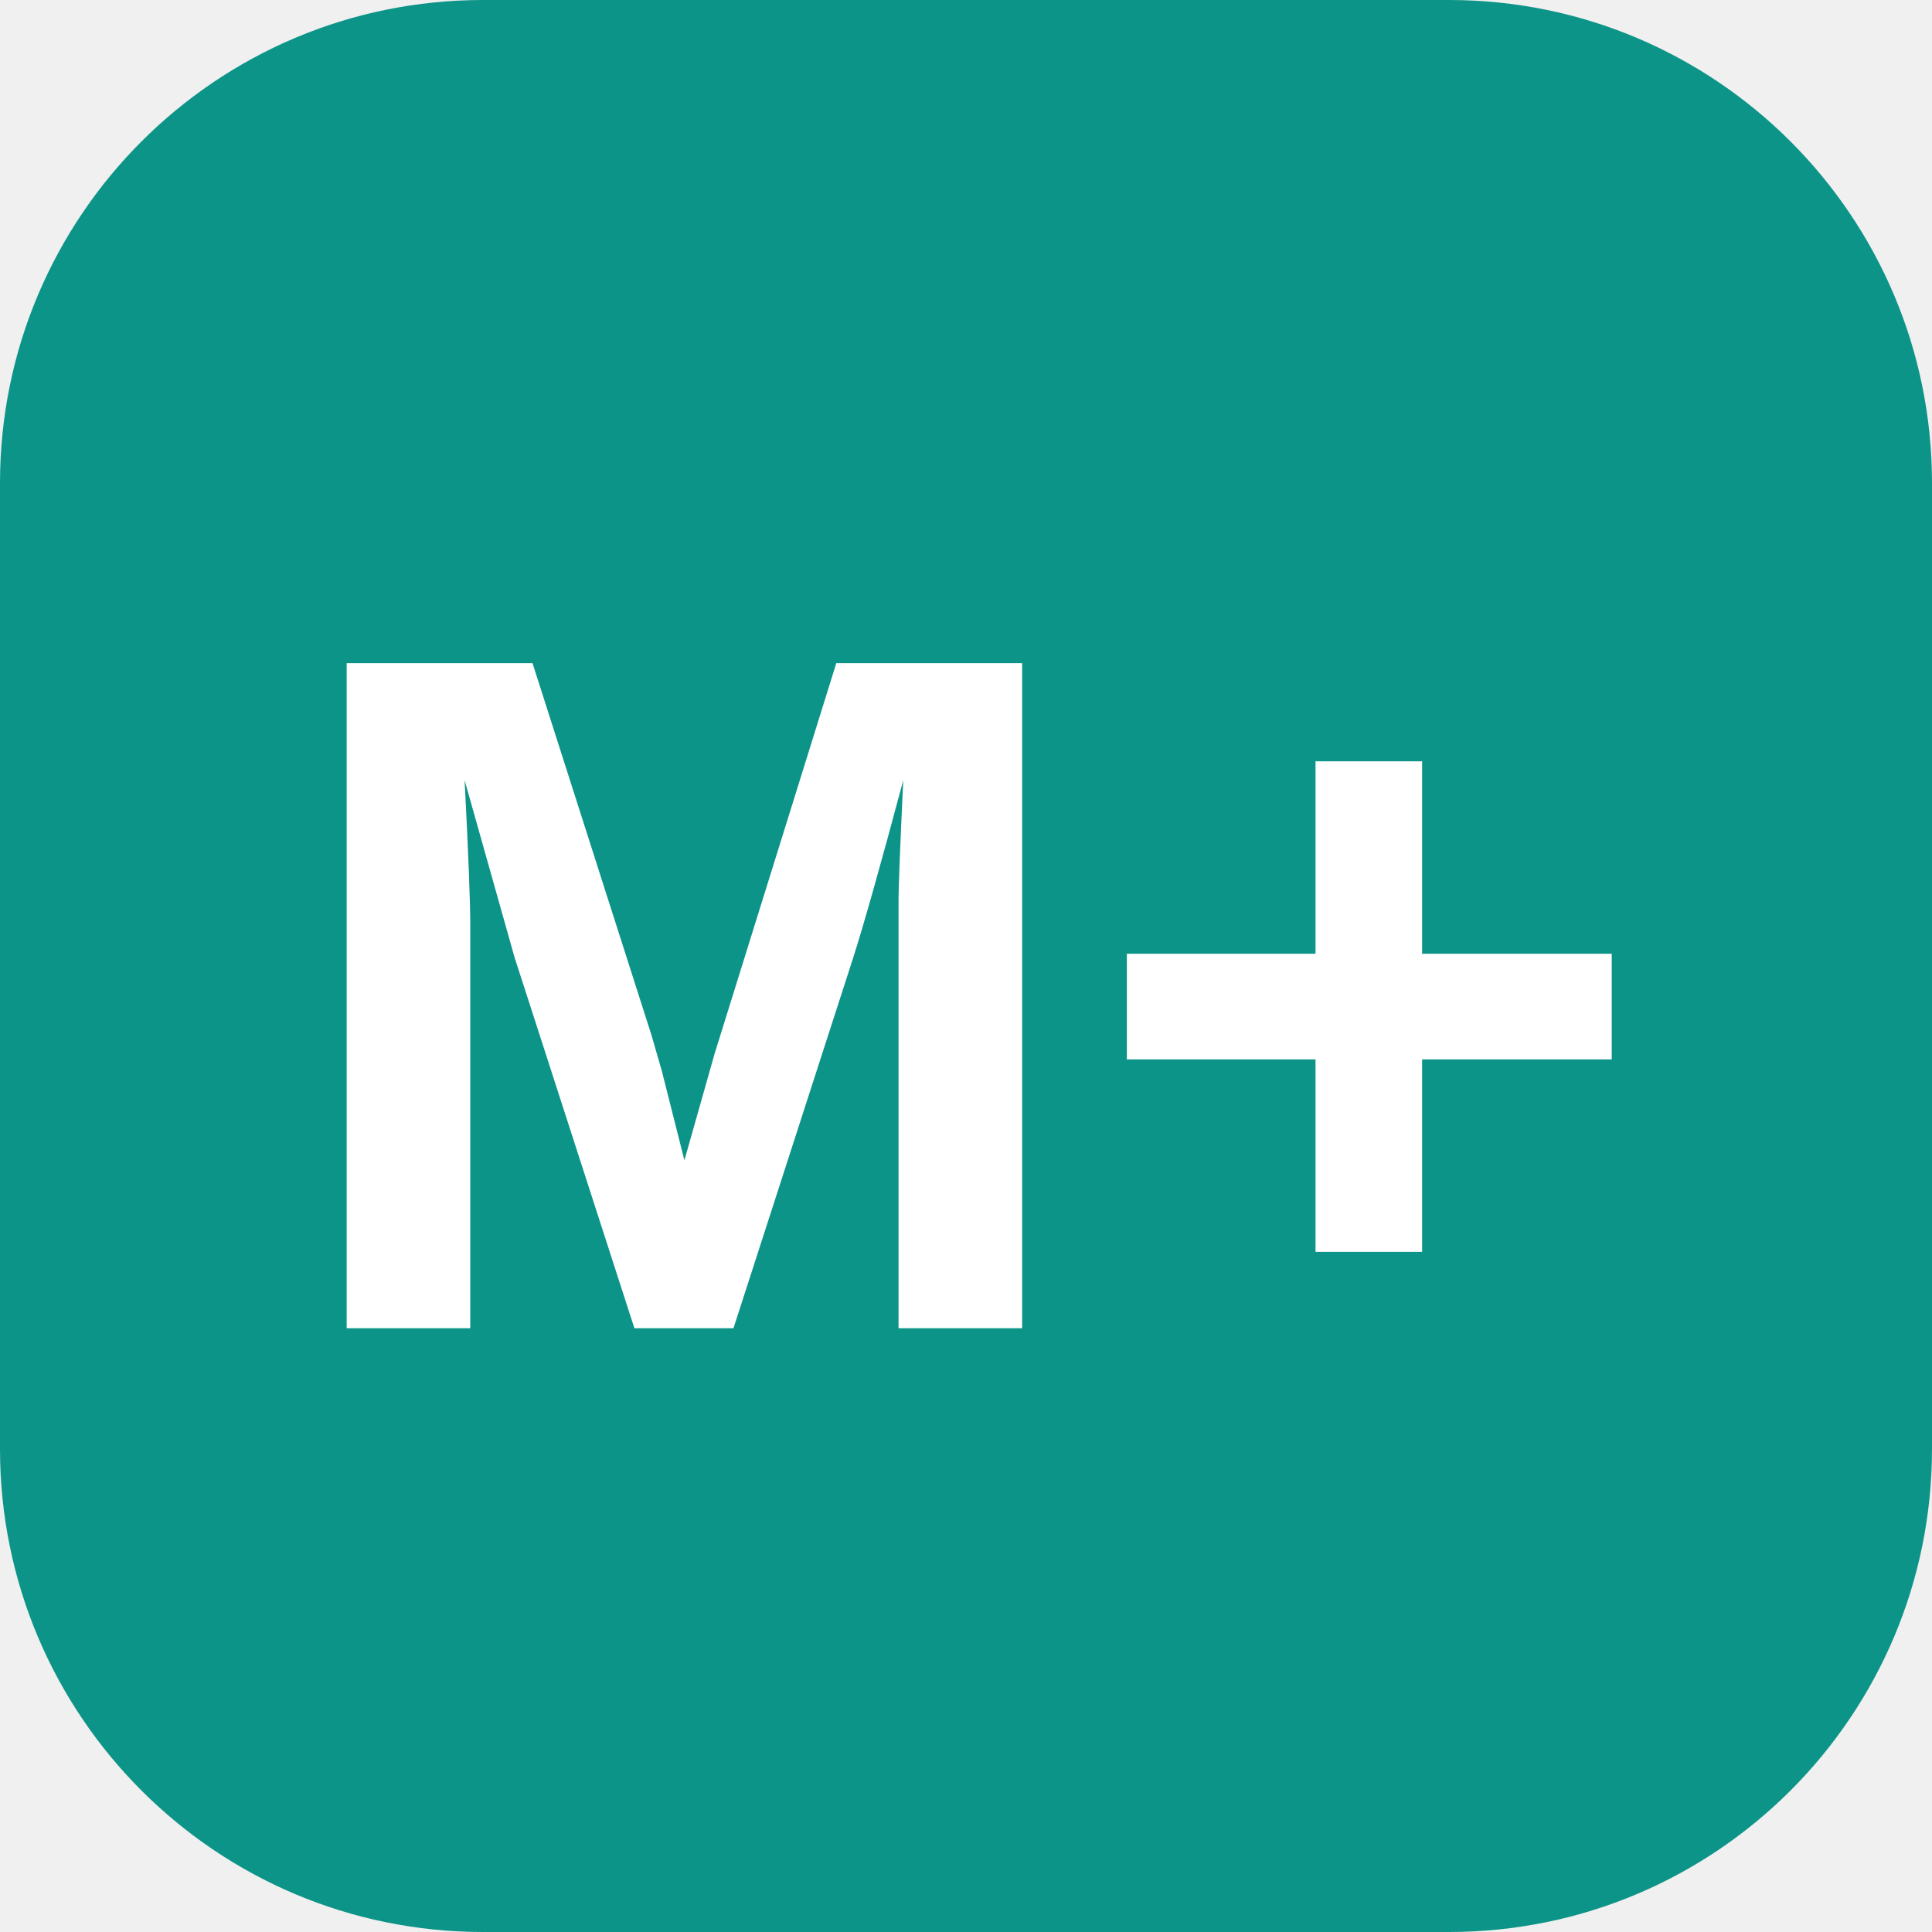
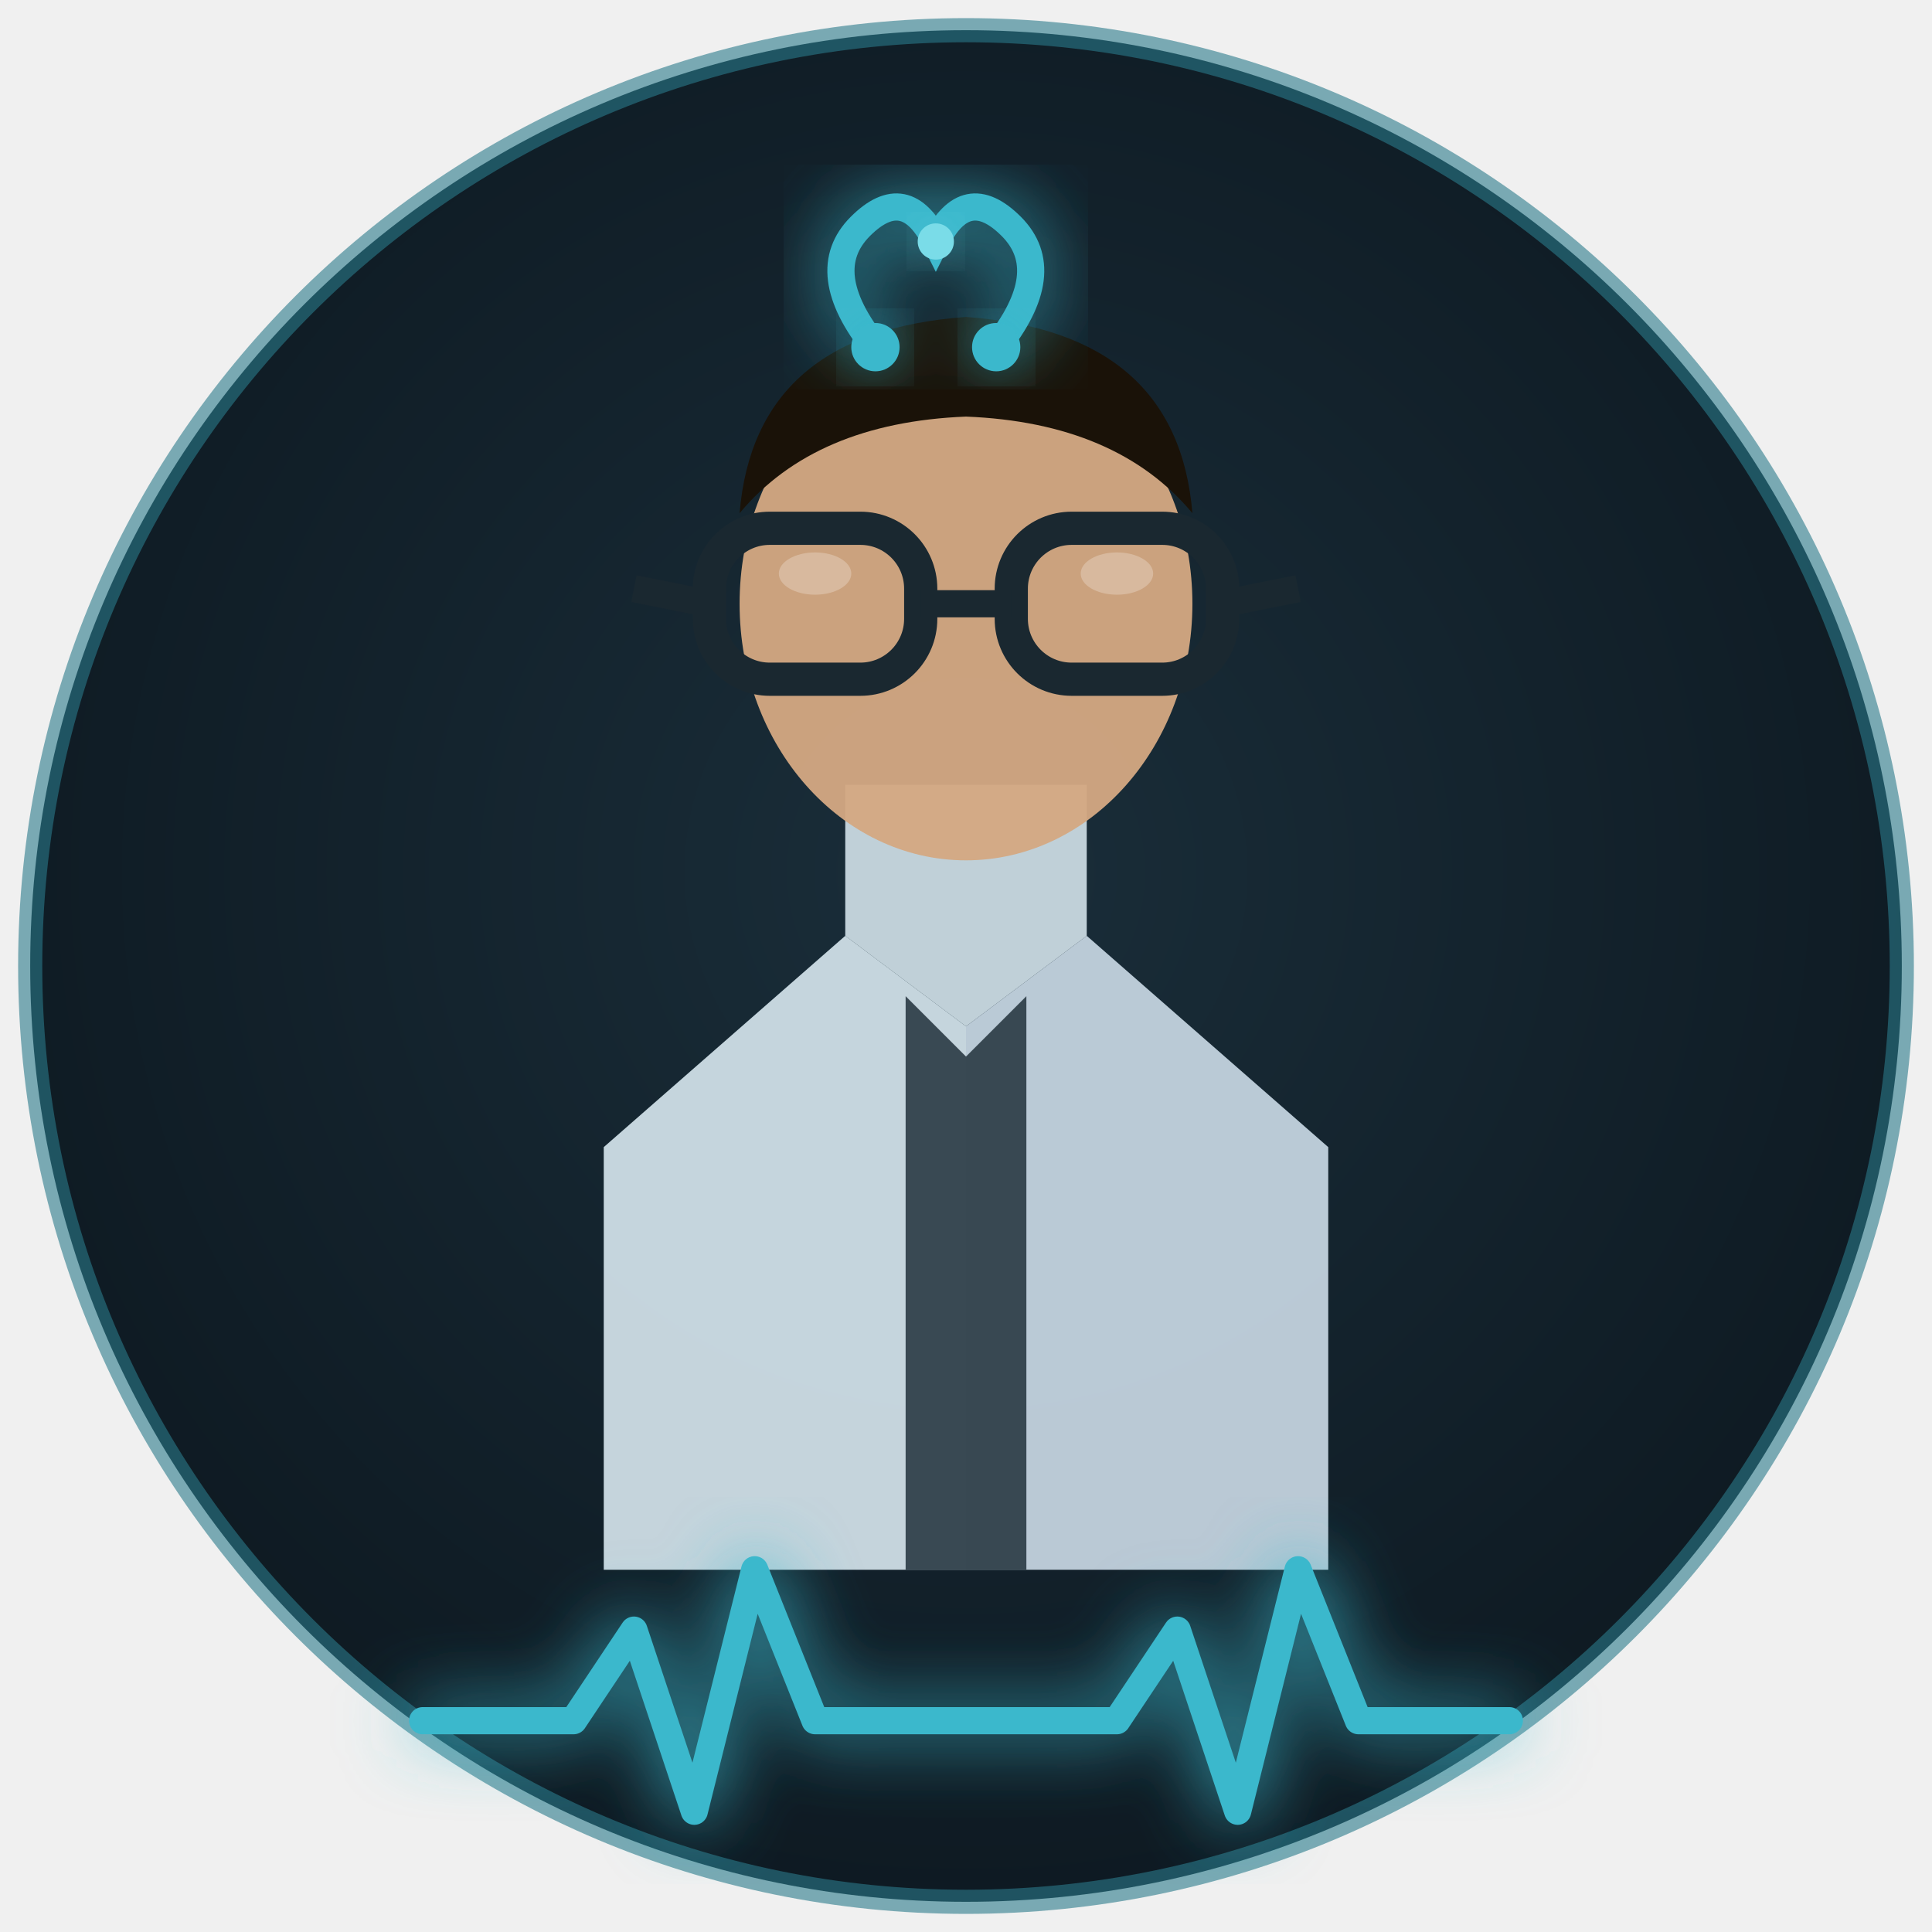
- <svg xmlns="http://www.w3.org/2000/svg" viewBox="0 0 32 32">
-   <rect width="32" height="32" rx="8" fill="#0d9488" />
-   <text x="16" y="22" font-family="Arial" font-size="16" font-weight="bold" fill="white" text-anchor="middle">M+</text>
+ <svg xmlns="http://www.w3.org/2000/svg" viewBox="0 0 64 64" width="64" height="64">
+   <defs>
+     <radialGradient id="bgGrad" cx="50%" cy="45%" r="60%">
+       <stop offset="0%" stop-color="#1a2e3a" />
+       <stop offset="100%" stop-color="#0d1820" />
+     </radialGradient>
+     <filter id="glow" x="-30%" y="-30%" width="160%" height="160%">
+       <feGaussianBlur stdDeviation="1.2" result="coloredBlur" />
+       <feMerge>
+         <feMergeNode in="coloredBlur" />
+         <feMergeNode in="SourceGraphic" />
+       </feMerge>
+     </filter>
+     <filter id="softGlow" x="-50%" y="-50%" width="200%" height="200%">
+       <feGaussianBlur stdDeviation="2.5" result="coloredBlur" />
+       <feMerge>
+         <feMergeNode in="coloredBlur" />
+         <feMergeNode in="SourceGraphic" />
+       </feMerge>
+     </filter>
+   </defs>
+   <circle cx="32" cy="32" r="31" fill="url(#bgGrad)" />
+   <circle cx="32" cy="32" r="31" fill="none" stroke="#2a7a8a" stroke-width="0.8" opacity="0.6" />
+   <circle cx="32" cy="32" r="27" fill="none" stroke="#3ab8cc" stroke-width="0.4" opacity="0">
+     <animate attributeName="opacity" values="0;0.25;0" dur="3s" repeatCount="indefinite" begin="0.5s" />
+     <animate attributeName="r" values="22;29;22" dur="3s" repeatCount="indefinite" begin="0.5s" />
+   </circle>
+   <path d="M28 26 L28 31 L32 34 L36 31 L36 26" fill="#c8d8e0" opacity="0.95" />
+   <path d="M28 31 L20 38 L20 52 L32 52 L32 34 Z" fill="#d8e8f0" opacity="0.9" />
+   <path d="M36 31 L44 38 L44 52 L32 52 L32 34 Z" fill="#ccdce8" opacity="0.9" />
+   <path d="M30 33 L30 52 L34 52 L34 33 L32 35 Z" fill="#2a3a44" opacity="0.9" />
+   <ellipse cx="32" cy="20" rx="7.5" ry="8.5" fill="#d4a882" opacity="0.95" />
+   <path d="M24.5 17 Q25 11 32 10.5 Q39 11 39.5 17 Q37 14 32 13.8 Q27 14 24.5 17Z" fill="#1a1208" />
+   <rect x="23.5" y="17.5" width="7" height="5" rx="2" ry="2" fill="none" stroke="#1a2830" stroke-width="1.1" />
+   <rect x="33.5" y="17.5" width="7" height="5" rx="2" ry="2" fill="none" stroke="#1a2830" stroke-width="1.1" />
+   <line x1="30.5" y1="20" x2="33.5" y2="20" stroke="#1a2830" stroke-width="0.9" />
+   <line x1="23.5" y1="20" x2="21" y2="19.5" stroke="#1a2830" stroke-width="0.9" />
+   <line x1="40.5" y1="20" x2="43" y2="19.5" stroke="#1a2830" stroke-width="0.9" />
+   <ellipse cx="27" cy="19" rx="1.2" ry="0.7" fill="white" opacity="0.25" />
+   <ellipse cx="37" cy="19" rx="1.2" ry="0.7" fill="white" opacity="0.25" />
+   <path d="M29 11.5 Q27 9 28.5 7.5 Q30 6 31 8 Q32 6 33.5 7.5 Q35 9 33 11.5" fill="none" stroke="#3ab8cc" stroke-width="0.9" stroke-linecap="round" filter="url(#glow)">
+     <animate attributeName="opacity" values="0.4;1;0.4" dur="2.4s" repeatCount="indefinite" />
+   </path>
+   <circle cx="29" cy="11.5" r="0.8" fill="#3ab8cc" filter="url(#glow)">
+     <animate attributeName="opacity" values="0.3;1;0.3" dur="2.4s" repeatCount="indefinite" begin="0s" />
+   </circle>
+   <circle cx="33" cy="11.5" r="0.8" fill="#3ab8cc" filter="url(#glow)">
+     <animate attributeName="opacity" values="0.3;1;0.3" dur="2.4s" repeatCount="indefinite" begin="0.4s" />
+   </circle>
+   <circle cx="31" cy="8" r="0.6" fill="#7adce8" filter="url(#glow)">
+     <animate attributeName="opacity" values="0.2;0.9;0.2" dur="2.4s" repeatCount="indefinite" begin="0.8s" />
+   </circle>
+   <polyline points="14,57 19,57 21,54 23,60 25,52 27,57 37,57 39,54 41,60 43,52 45,57 50,57" fill="none" stroke="#3ab8cc" stroke-width="0.9" stroke-linecap="round" stroke-linejoin="round" filter="url(#glow)">
+     <animate attributeName="opacity" values="0.2;0.9;0.2" dur="2.8s" repeatCount="indefinite" />
+     <animate attributeName="stroke-dashoffset" values="80;0;-80" dur="2.8s" repeatCount="indefinite" />
+   </polyline>
+   <polyline points="14,57 19,57 21,54 23,60 25,52 27,57 37,57 39,54 41,60 43,52 45,57 50,57" fill="none" stroke="#3ab8cc" stroke-width="0.9" stroke-linecap="round" stroke-linejoin="round" stroke-dasharray="80" stroke-dashoffset="80" opacity="0.9" filter="url(#glow)">
+     <animate attributeName="stroke-dashoffset" values="80;-80" dur="2.4s" repeatCount="indefinite" calcMode="linear" />
+   </polyline>
</svg>
